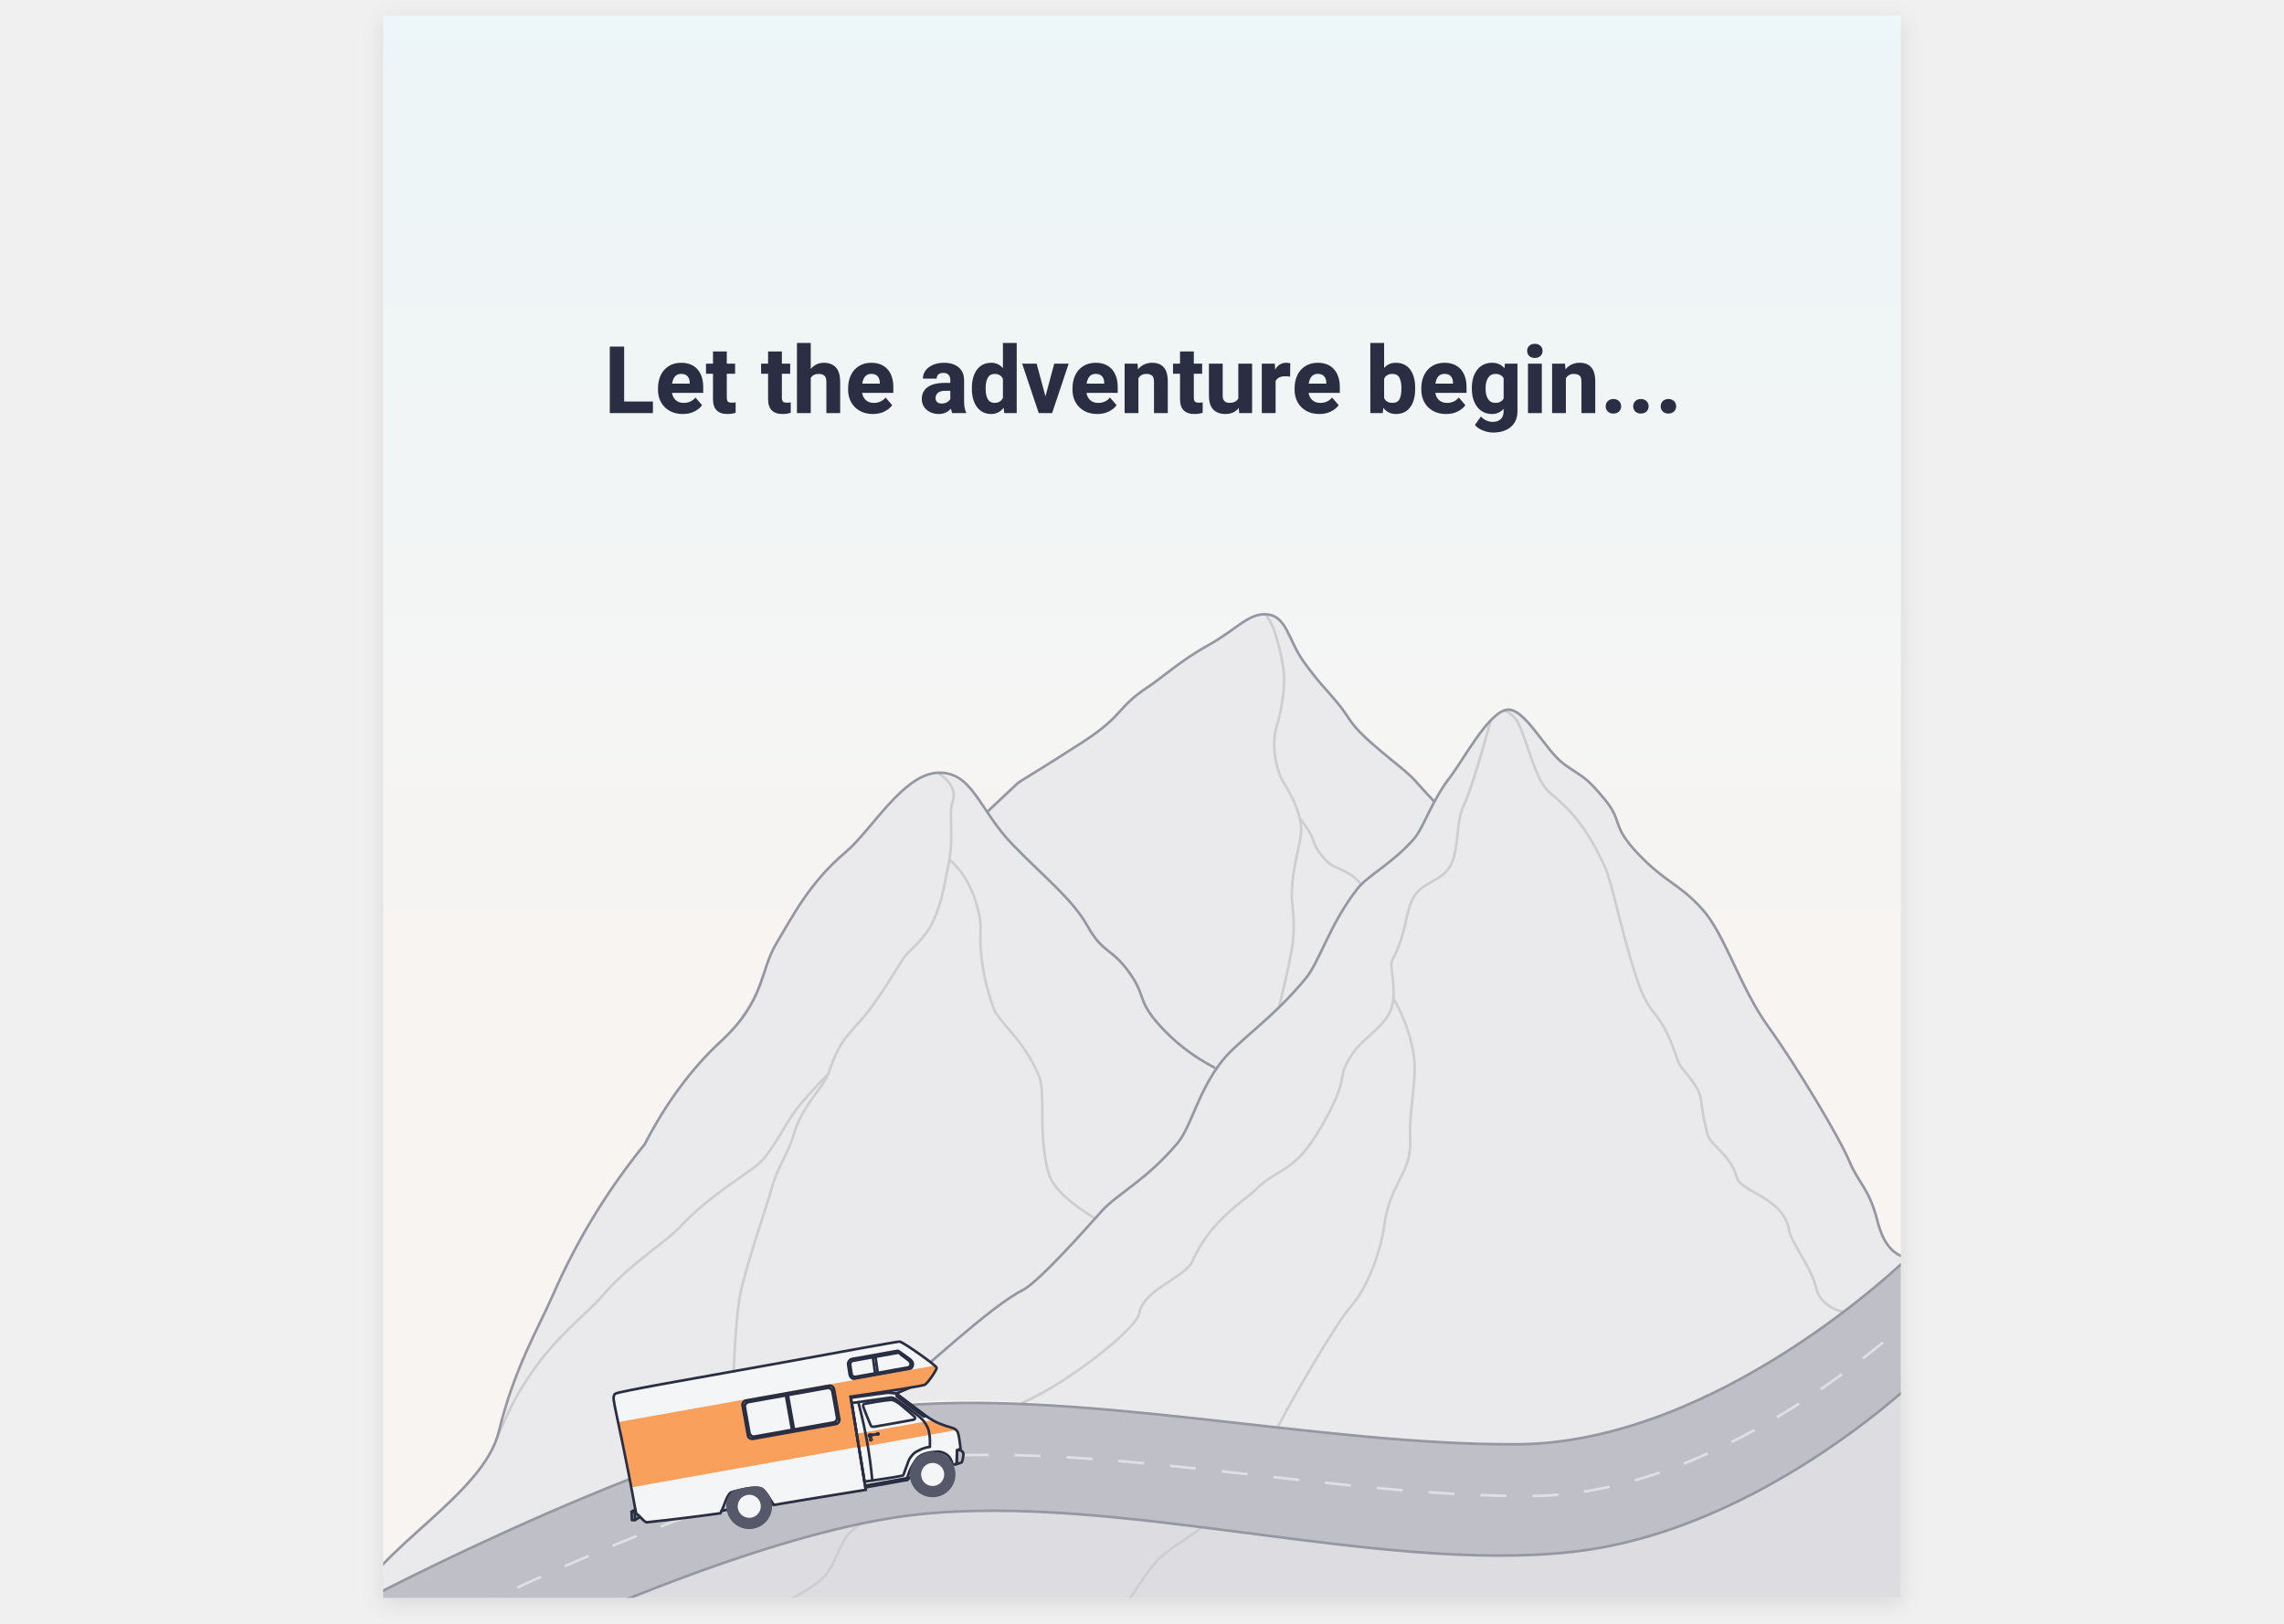
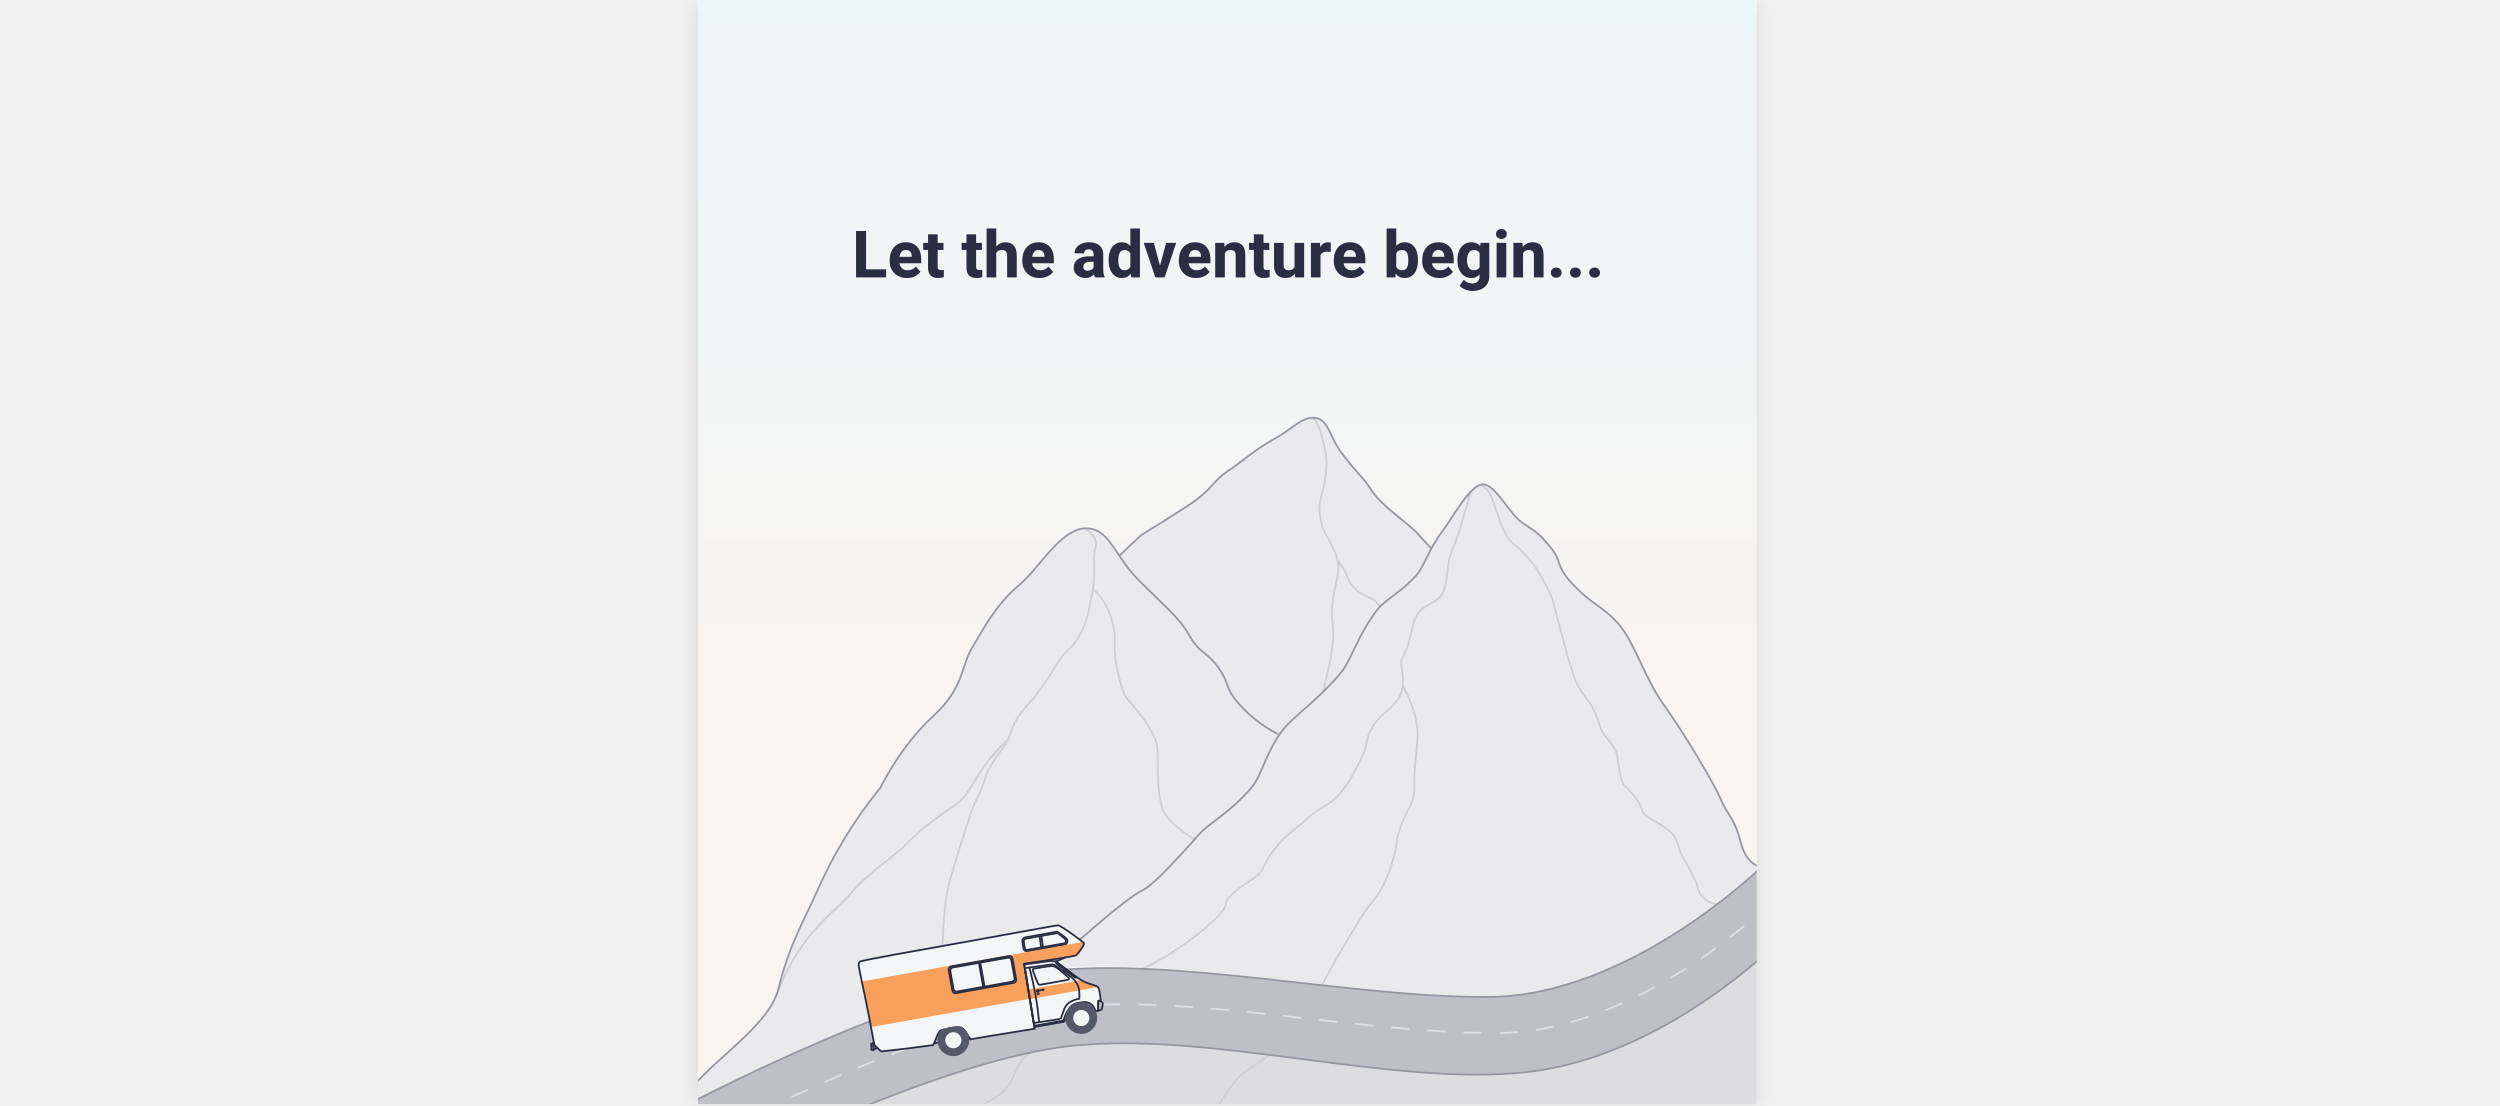
- <svg xmlns="http://www.w3.org/2000/svg" width="1440" height="1024" viewBox="0 0 600 625" fill="none">
+ <svg xmlns="http://www.w3.org/2000/svg" width="1440" height="637" viewBox="0 6 625 610" preserveAspectRatio="xMidYMid meet" fill="none">
  <g filter="url(#filter0_d)">
    <g clip-path="url(#clip0)">
      <rect x="8" y="6" width="584" height="609" fill="#F8F9FA" />
      <rect x="8" y="6" width="584" height="609" fill="url(#paint0_linear)" fill-opacity="0.5" />
      <path d="M8 605L592 530V615H8V605Z" fill="#DDDDE1" />
      <path d="M352 549C352 549 327.5 584 323.499 587.5C319.498 591 309.5 596.5 305.5 601C301.5 605.5 295.375 615.33 295.375 615.33" stroke="#CECED1" />
      <path d="M237 551C237 551 192.001 586 188 589.5C183.999 593 182 602 178 606.5C174 611 164.393 615.729 164.393 615.729" stroke="#CECED1" />
      <path d="M144.153 393.747C144.153 393.747 138.965 399.755 128.989 410.168C119.013 420.582 106.244 443.411 106.244 443.411L84.297 475.051L62.569 520.991L54.224 544.821L51.044 555.942L44.686 565.474C44.686 565.474 36.739 575.403 31.175 580.169C28.216 582.704 16.75 592.435 8.524 601.616C1.283 609.697 -3 617.503 -3 617.503C-3 617.503 125.043 552.063 200.461 540.849C242.235 534.637 318.485 545.218 365.774 550.778C413.063 556.339 448.827 559.119 479.029 550.778C491.166 547.426 517.155 539.397 538.004 527.345C569.034 509.409 593.873 484.054 593.873 484.054L586.687 480.258L579.903 461.434L563.274 431.23L550.955 410.18L538.004 391.344C538.004 391.344 523.933 360.931 516.456 351.293C508.979 341.655 490.918 330.467 485.331 323.258L481.81 313.245L477.35 306.837L471.081 299.767L458.995 291.617L449.418 278.801C449.418 278.801 442.867 266.802 432.137 278.801C428.592 282.765 426.204 287.309 423.395 291.617C417.701 300.347 413.063 308.108 413.063 308.108L399.949 295.001L385.172 283.607L375.595 271.992L361.402 253.695C361.402 253.695 357.085 240.184 350.855 237.548C345.419 235.248 340.48 237.548 337.288 240.752C334.095 243.956 306.563 260.447 306.563 260.447L280.225 283.607L251.494 302.03L240.2 313.245C240.2 313.245 235.441 304.037 230.345 300.829C224.613 297.221 216.956 296.218 211.989 300.829C211.989 300.829 179.268 334.472 174.48 339.678C169.691 344.885 156.922 366.913 156.922 366.913L151.335 381.732L144.153 393.747Z" fill="#EAEAEC" />
      <path d="M142.442 554.754C142.226 533.738 143.528 508.02 145.329 498.469C147.203 488.535 156.23 462.073 157.052 458.98C160.063 447.653 163.15 446.145 166.249 435.861C169.348 425.578 177.529 418.277 179.25 413.368C182.933 402.862 184.514 400.705 191.449 393.11C198.383 385.514 206.732 370.8 208.775 368.092C210.817 365.384 216.278 361.617 219.572 354.702C223.367 346.733 224.5 337.565 224.825 336.251C228.294 322.186 225.244 314.25 227.142 308.599C228.408 304.831 226.708 301.225 222.043 297.781" stroke="#CECED1" stroke-linecap="round" />
      <path d="M52.237 552.374C58.348 538.123 61.95 532.88 65.76 527.414C75.177 513.902 87.082 504.976 92.215 498.906C102.332 486.942 116.674 478.182 121.942 472.523C134.648 458.874 149.816 451.126 153.721 446.756C159.137 440.697 161.913 433.817 166.79 427.268C169.125 424.134 173.277 419.498 179.248 413.361" stroke="#CECED1" stroke-linecap="round" />
      <path d="M225.929 330.855C232.084 336.308 236.006 344.04 237.695 354.051C238.486 358.736 235.918 367.929 242.759 387.77C244.762 393.582 254.178 399.504 260.368 414.159C263.096 420.619 259.769 437.297 264.192 451.938C265.703 456.939 271.524 462.57 281.655 468.832" stroke="#CECED1" stroke-linecap="round" />
      <path d="M-3.471 617.752L-3.638 618.224L-2.696 618.558L-2.529 618.086L-3.471 617.752ZM73.245 498.597L72.787 498.397L73.245 498.597ZM108.635 440.43L109.023 440.745L109.056 440.705L109.079 440.659L108.635 440.43ZM138.023 400.737L137.684 400.37L138.023 400.737ZM159.217 363.262L158.788 363.006L159.217 363.262ZM185.786 328.151L185.464 327.768L185.786 328.151ZM294.925 374.084L295.33 373.791L294.925 374.084ZM306.666 394.552L307.039 394.22L306.666 394.552ZM327.462 411.259L327.905 411.491L328.369 410.606L327.927 410.373L327.462 411.259ZM-2.529 618.086C-0.701 612.929 3.269 607.71 8.347 602.377C13.42 597.049 19.549 591.657 25.659 586.135C31.758 580.621 37.833 574.981 42.752 569.187C47.67 563.395 51.467 557.411 52.97 551.2L51.998 550.965C50.548 556.956 46.865 562.799 41.99 568.54C37.118 574.278 31.089 579.878 24.988 585.393C18.897 590.899 12.729 596.325 7.622 601.688C2.52 607.047 -1.571 612.391 -3.471 617.752L-2.529 618.086ZM52.97 551.2C58.862 526.851 68.281 511.218 73.703 498.797L72.787 498.397C67.417 510.698 57.918 526.504 51.998 550.965L52.97 551.2ZM73.703 498.797C82.863 477.813 94.637 458.463 109.023 440.745L108.247 440.115C93.803 457.903 81.983 477.331 72.787 498.397L73.703 498.797ZM109.079 440.659C117.326 424.709 127.089 411.527 138.363 401.105L137.684 400.37C126.312 410.883 116.483 424.163 108.191 440.2L109.079 440.659ZM138.363 401.105C146.915 393.198 150.673 386.404 153.084 380.254C154.281 377.199 155.152 374.283 156.099 371.527C157.052 368.758 158.092 366.115 159.646 363.519L158.788 363.006C157.181 365.69 156.114 368.408 155.154 371.202C154.188 374.01 153.34 376.858 152.152 379.889C149.792 385.912 146.115 392.575 137.684 400.37L138.363 401.105ZM159.646 363.519C165.988 352.929 172.555 339.927 186.108 328.534L185.464 327.768C171.753 339.295 165.094 352.476 158.788 363.006L159.646 363.519ZM186.108 328.534C188.675 326.376 191.355 323.392 194.126 320.151C196.906 316.897 199.777 313.384 202.758 310.114C205.736 306.846 208.798 303.851 211.937 301.646C215.076 299.439 218.258 298.048 221.482 297.934L221.447 296.935C217.957 297.058 214.588 298.56 211.362 300.827C208.135 303.095 205.015 306.153 202.019 309.441C199.024 312.726 196.126 316.271 193.366 319.501C190.595 322.743 187.962 325.669 185.464 327.768L186.108 328.534ZM221.482 297.934C224.734 297.82 227.303 298.636 229.538 300.121C231.787 301.614 233.719 303.798 235.668 306.455C239.538 311.731 243.472 318.893 250.008 325.599L250.724 324.901C244.248 318.257 240.445 311.276 236.474 305.863C234.502 303.175 232.488 300.879 230.092 299.288C227.682 297.687 224.908 296.813 221.447 296.935L221.482 297.934ZM250.008 325.599C253.266 328.941 256.321 331.912 259.161 334.651C262.002 337.392 264.624 339.896 267.027 342.313C271.831 347.146 275.73 351.605 278.684 356.827L279.555 356.334C276.534 350.996 272.562 346.463 267.736 341.608C265.324 339.181 262.691 336.667 259.855 333.931C257.017 331.194 253.972 328.232 250.724 324.901L250.008 325.599ZM278.684 356.827C281.708 362.171 283.993 364.235 286.384 366.145C288.731 368.02 291.141 369.72 294.52 374.378L295.33 373.791C291.864 369.013 289.359 367.241 287.008 365.363C284.701 363.52 282.506 361.551 279.555 356.334L278.684 356.827ZM294.52 374.378C297.898 379.034 298.621 381.634 299.604 384.341C300.608 387.108 301.865 389.922 306.293 394.885L307.039 394.22C302.697 389.352 301.506 386.65 300.544 383.999C299.559 381.288 298.797 378.57 295.33 373.791L294.52 374.378ZM306.293 394.885C312.182 401.486 319.24 406.944 327.462 411.259L327.927 410.373C319.805 406.111 312.844 400.727 307.039 394.22L306.293 394.885Z" fill="#9597A2" />
      <path d="M360.982 315.291C363.603 318.725 365.188 321.299 365.739 323.014C366.085 324.091 367.189 327.997 371.947 332.243C373.336 333.483 376.678 334.451 380.468 336.762C381.359 337.306 382.595 338.457 384.175 340.215" stroke="#CECED1" stroke-linecap="round" />
      <path d="M347.52 236.615C348.631 237.946 349.552 239.451 350.284 241.129C350.534 241.704 353.717 250.153 354.608 259.122C354.828 261.326 354.863 269.812 351.639 280.23C350.895 282.636 349.836 290.166 353.303 298.967C354.25 301.371 360.295 308.9 361.246 318.328C361.732 323.15 357.838 332.875 357.622 344.091C357.552 347.742 359.047 353.883 358.074 362.349C357.555 366.866 355.815 375.157 352.854 387.221" stroke="#CECED1" stroke-linecap="round" />
      <path d="M240.466 312.455C246.168 307.065 250.049 303.415 252.111 301.507C253.113 300.578 261.216 295.996 277.303 285.545C293.389 275.093 290.095 272.415 302.472 264.315C307.679 260.908 314.955 254.159 325.613 248.281C336.27 242.403 341.33 235.511 348.56 236.526C355.79 237.541 356.357 246.605 362.338 254.857C368.319 263.108 369.683 263.895 375.092 270.383C380.501 276.871 379.451 278.324 388.868 286.489C398.285 294.654 402 296.96 405.406 300.82C407.676 303.393 409.99 305.923 412.347 308.409" stroke="#9597A2" stroke-linecap="square" />
      <path d="M396.809 384.399C400.381 390.578 402.869 397.184 404.273 404.218C406.379 414.769 402.613 425.874 403.213 438.703C403.812 451.533 395.577 454.893 393.217 471.673C391.842 481.446 387.133 495.321 380.099 503.199C375.409 508.452 360.331 533.868 352.263 549.192" stroke="#CECED1" stroke-linecap="round" />
      <path d="M439.7 273.554C441.482 274.179 443.754 276.139 444.928 278.64C448.376 285.981 451.352 299.188 455.694 303.874C460.037 308.56 468.438 312.319 478.189 333.799C480.874 339.715 484.985 360.651 490.522 377.08C496.059 393.509 498.932 386.564 506.18 408.254C507.383 411.854 512.937 415.81 514.832 421.877C515.332 423.477 514.996 425.964 517.597 436.596C518.61 440.735 526.537 444.368 528.993 453.426C530.444 458.778 546.87 460.829 549.011 473.568C549.798 478.251 557.886 488.43 559.382 495.573C560.38 500.336 564.654 503.959 570.265 504.945" stroke="#CECED1" stroke-linecap="round" />
      <path d="M253.711 540.064C271.475 532.344 298.053 511.352 298.991 505.404C300.397 496.481 316.713 491.611 319.431 485.364C326.294 469.584 339.749 461.895 343.399 458.211C352.621 448.902 358.276 452.365 369.122 433.466C379.968 414.568 374.879 416.014 379.595 407.744C384.31 399.475 392.452 396.369 395.565 389.115C398.678 381.86 395.004 371.959 396.193 369.769C402.613 357.946 401.098 348.778 405.758 343.596C410.418 338.413 417.432 338.505 419.782 330.581C422.133 322.657 420.84 316.255 423.957 309.688C426.035 305.309 429.434 294.578 434.154 277.493" stroke="#CECED1" stroke-linecap="round" />
      <path d="M198.155 541.283L197.77 541.602L198.41 542.371L198.794 542.051L198.155 541.283ZM253.964 496.647L254.187 497.094L253.964 496.647ZM284.367 466.308L283.993 465.976L284.367 466.308ZM313.703 439.931L314.087 440.252L313.703 439.931ZM330.859 408.321L330.466 408.012L330.859 408.321ZM362.815 376.821L363.2 377.14L362.815 376.821ZM382.813 342.184L383.207 342.491L382.813 342.184ZM404.617 322.913L404.241 322.584L404.617 322.913ZM418.498 299.188L418.101 298.884L418.498 299.188ZM477.941 307.534L478.325 307.214L477.941 307.534ZM491.001 328.737L491.362 328.391L491.001 328.737ZM515.479 349.822L515.109 350.158L515.479 349.822ZM583.058 470.114L582.573 470.238L583.058 470.114ZM593.804 484.604L594.284 484.744L594.565 483.784L594.085 483.644L593.804 484.604ZM198.794 542.051C207.464 534.842 218.378 525.051 228.571 516.358C238.798 507.637 248.285 500.034 254.187 497.094L253.741 496.199C247.706 499.204 238.121 506.9 227.923 515.597C217.691 524.323 206.829 534.07 198.155 541.283L198.794 542.051ZM254.187 497.094C255.278 496.551 256.724 495.5 258.514 493.973C260.311 492.44 262.479 490.405 265.018 487.872C270.095 482.805 276.67 475.727 284.74 466.64L283.993 465.976C275.928 475.056 269.368 482.118 264.311 487.164C261.783 489.688 259.635 491.703 257.865 493.212C256.087 494.729 254.717 495.713 253.741 496.199L254.187 497.094ZM284.74 466.64C287.795 463.201 292.054 460.258 297.144 456.311C302.212 452.38 308.03 447.504 314.087 440.252L313.319 439.611C307.327 446.786 301.571 451.613 296.531 455.521C291.512 459.413 287.128 462.445 283.993 465.976L284.74 466.64ZM314.087 440.252C315.467 438.599 316.642 436.524 317.771 434.181C318.899 431.839 319.998 429.192 321.213 426.401C323.648 420.803 326.575 414.556 331.251 408.631L330.466 408.012C325.706 414.043 322.738 420.389 320.296 426.002C319.072 428.816 317.987 431.428 316.87 433.747C315.753 436.064 314.621 438.052 313.319 439.611L314.087 440.252ZM331.251 408.631C334.252 404.829 338.983 400.869 344.634 395.871C350.266 390.889 356.76 384.917 363.2 377.14L362.429 376.503C356.04 384.219 349.592 390.151 343.972 395.122C338.37 400.076 333.539 404.119 330.466 408.012L331.251 408.631ZM363.2 377.14C366.111 373.624 368.439 368.364 371.353 362.346C374.281 356.298 377.831 349.405 383.207 342.491L382.418 341.877C376.976 348.877 373.389 355.846 370.453 361.911C367.502 368.005 365.241 373.107 362.429 376.503L363.2 377.14ZM383.207 342.491C385.218 339.905 388.509 337.522 392.431 334.538C396.327 331.573 400.781 328.056 404.993 323.242L404.241 322.584C400.098 327.317 395.712 330.785 391.825 333.742C387.964 336.681 384.53 339.161 382.418 341.877L383.207 342.491ZM404.993 323.242C405.979 322.117 406.888 320.644 407.805 318.947C408.723 317.249 409.666 315.292 410.707 313.197C412.794 308.995 415.299 304.183 418.895 299.492L418.101 298.884C414.443 303.656 411.903 308.54 409.811 312.752C408.762 314.864 407.832 316.794 406.925 318.472C406.018 320.15 405.151 321.544 404.241 322.584L404.993 323.242ZM418.895 299.492C420.239 297.738 421.806 295.357 423.499 292.761C425.197 290.158 427.028 287.331 428.914 284.66C430.801 281.987 432.731 279.488 434.623 277.54C436.526 275.58 438.338 274.234 439.979 273.785L439.715 272.82C437.806 273.343 435.839 274.852 433.906 276.843C431.96 278.846 429.995 281.395 428.097 284.083C426.198 286.773 424.356 289.618 422.662 292.215C420.963 294.82 419.418 297.166 418.101 298.884L418.895 299.492ZM439.979 273.785C441.524 273.362 443.192 273.974 445.021 275.393C446.842 276.805 448.719 278.938 450.64 281.337C451.597 282.534 452.559 283.787 453.525 285.042C454.49 286.295 455.46 287.549 456.429 288.737C458.36 291.105 460.315 293.249 462.261 294.63L462.839 293.814C461.011 292.517 459.128 290.464 457.204 288.105C456.245 286.929 455.283 285.685 454.318 284.432C453.353 283.18 452.385 281.918 451.42 280.712C449.496 278.308 447.556 276.093 445.634 274.603C443.72 273.118 441.719 272.271 439.715 272.82L439.979 273.785ZM462.261 294.63C464.156 295.974 465.603 296.92 466.818 297.72C468.035 298.521 469.01 299.169 469.979 299.925C471.91 301.432 473.843 303.388 477.556 307.854L478.325 307.214C474.601 302.735 472.612 300.712 470.594 299.137C469.589 298.353 468.582 297.684 467.368 296.885C466.152 296.085 464.718 295.147 462.839 293.814L462.261 294.63ZM477.556 307.854C479.394 310.064 480.444 311.769 481.157 313.255C481.875 314.752 482.252 316.025 482.757 317.439C483.774 320.288 485.219 323.411 490.639 329.082L491.362 328.391C486.029 322.811 484.664 319.806 483.699 317.103C483.213 315.741 482.806 314.382 482.058 312.823C481.305 311.252 480.207 309.478 478.325 307.214L477.556 307.854ZM490.639 329.082C496.047 334.741 499.944 337.546 503.602 340.173C507.245 342.79 510.641 345.223 515.109 350.158L515.85 349.487C511.309 344.471 507.843 341.988 504.186 339.361C500.545 336.746 496.707 333.984 491.362 328.391L490.639 329.082ZM515.109 350.158C519.553 355.067 523.129 362.467 526.997 370.635C530.85 378.773 534.98 387.638 540.522 395.349L541.334 394.765C535.855 387.142 531.764 378.365 527.901 370.207C524.052 362.079 520.414 354.528 515.85 349.487L515.109 350.158ZM540.522 395.349C546.022 403 552.882 413.702 558.839 423.62C564.803 433.547 569.841 442.651 571.714 447.115L572.636 446.728C570.731 442.188 565.657 433.026 559.697 423.105C553.731 413.175 546.856 402.447 541.334 394.765L540.522 395.349ZM571.714 447.115C573.621 451.661 575.546 454.27 577.359 457.286C579.17 460.298 580.927 463.8 582.573 470.238L583.542 469.99C581.87 463.452 580.074 459.86 578.217 456.771C576.362 453.686 574.506 451.186 572.636 446.728L571.714 447.115ZM582.573 470.238C583.69 474.606 585.179 477.816 587.055 480.128C588.939 482.449 591.196 483.844 593.804 484.604L594.085 483.644C591.66 482.937 589.58 481.652 587.832 479.498C586.076 477.335 584.638 474.273 583.542 469.99L582.573 470.238Z" fill="#9597A2" />
      <path d="M199.759 541.684C125.19 549.649 -3 617.919 -3 617.919L6.537 659.281C6.537 659.281 134.893 591.762 212.78 583.024C290.668 574.287 390.412 605.663 465.517 597.322C540.623 588.982 602.615 526.626 602.615 526.626L594.348 484.451C594.348 484.451 521.828 555.452 444.413 555.907C366.998 556.362 274.328 533.719 199.759 541.684Z" fill="#BFC0C7" stroke="#9597A2" stroke-linejoin="round" />
      <path d="M5.742 637.436C5.742 637.436 132.978 569.582 206.991 561.666C281.005 553.75 372.985 576.255 449.824 575.802C526.662 575.35 598.642 504.782 598.642 504.782" stroke="white" stroke-opacity="0.5" stroke-dasharray="10 10" />
      <path d="M187.877 537.984L201.654 536.057L205.419 536.294L205.848 536.672L211.497 540.962L216.97 545.142L221.494 547.783L227.995 549.976L228.75 550.688L229.393 552L230.222 557.447L228.827 558.167L228.669 563.446L227.085 563.728L226.912 562.756L225.975 560.933L224.552 559.651L222.596 558.809L220.592 558.759L217.368 559.178L214.923 560.178L213.311 561.532L211.124 564.947L209.472 568.895L209.607 569.654L193.532 572.524L190.772 555.194L187.877 537.984Z" fill="#F4F5F6" />
      <path d="M209.492 568.922L211.333 564.534L212.978 561.952L214.118 560.683L215.859 559.698L218.211 559.059L221.674 558.66L223.236 559.055L224.504 559.644L225.73 560.616L226.647 562.239L226.8 562.745L226.444 562.95L224.78 561.193L222.454 559.775L219.261 559.31L216.627 559.78L214.696 560.752L212.779 562.599L211.516 564.94L211.103 568.353L209.609 569.575L209.492 568.922Z" fill="#BFC0C7" />
      <path d="M142.119 574.271L142.668 574.267L140.581 581.066L138.313 581.471L139.683 577.966L140.462 576.166L141.289 574.905L142.119 574.271Z" fill="#BFC0C7" />
      <path d="M156.529 576.511L157.402 577.797L158.29 579.253L157.106 578.602L156.529 576.511Z" fill="#BFC0C7" />
      <path d="M228.879 558.283L229.951 558.217L230.777 558.618L231.229 559.305L231.24 560.338L231.007 561.586L230.761 562.759L228.722 563.483L228.879 558.283Z" fill="#BFC0C7" />
      <path d="M187.82 537.492L210.292 534.202L207.909 535.286L205.531 536.306L203.773 536.181L202.015 536.056L187.904 537.963L187.82 537.492Z" fill="#BFC0C7" />
      <path d="M104.715 581.826L105.107 581.646L105.251 582.451L106.904 583.88L104.905 585.005L104.715 581.826Z" fill="#8F929D" />
      <path d="M103.544 581.862L104.971 581.059L105.066 581.591L104.761 581.817L104.832 583.451L104.807 585.07L103.706 585.062L103.544 581.862Z" fill="#BFC0C7" />
      <path d="M99.056 550.609L97.029 540.736L96.671 538.292L96.782 537.065L97.291 536.394L98.698 536.002L101.029 535.508L113.646 533.067L142.952 527.758L171.054 522.742L199.213 517.606L206.767 516.367L211.326 519.033L219.411 524.91L220.799 526.355L220.689 527.236L219.338 529.609L216.486 532.908L202.374 535.427L187.85 537.659L193.662 573.431L158.331 579.215L156.722 576.712L153.874 573.16L152.75 572.671L141.972 574.329L141.296 574.857L140.312 576.381L138.865 579.899L137.786 582.48L123.286 584.316L109.286 585.963L108.234 585.263L106.757 583.671L105.309 582.425L104.375 577.623L102.305 566.017L99.056 550.609Z" fill="#F4F5F6" />
      <path d="M196.458 522.47L197.292 528.56" stroke="#2A2E43" stroke-linecap="square" />
      <path d="M197.463 522.291L198.297 528.381" stroke="#2A2E43" stroke-linecap="square" />
      <path fill-rule="evenodd" clip-rule="evenodd" d="M188.768 523.78C194.557 522.747 200.347 521.714 206.136 520.68C206.197 520.669 207.065 521.276 208.74 522.501C209.9 523.357 210.538 523.877 210.653 524.061C210.826 524.339 210.963 524.517 210.963 525.105C210.962 525.711 210.527 526.229 209.93 526.335L189.755 529.937C189.049 530.063 188.375 529.594 188.249 528.889C188.247 528.876 188.245 528.864 188.243 528.851L187.71 525.247C187.608 524.553 188.076 523.904 188.768 523.78Z" stroke="#2A2E43" />
      <path fill-rule="evenodd" clip-rule="evenodd" d="M188.539 523.038L205.859 519.946C206.039 519.914 206.224 519.955 206.372 520.061L209.209 522.074C209.227 522.087 209.245 522.099 209.264 522.111C210.353 522.831 211.082 523.448 211.453 523.963C212.093 524.852 211.89 526.091 210.999 526.731C210.757 526.904 210.48 527.021 210.188 527.073L189.81 530.711C188.734 530.903 187.706 530.188 187.515 529.114C187.512 529.098 187.509 529.082 187.507 529.065L186.929 525.281C186.768 524.222 187.482 523.226 188.539 523.038Z" stroke="#2A2E43" />
      <path d="M104.877 585.073L106.837 583.908" stroke="#2A2E43" stroke-linecap="round" />
      <path d="M103.642 581.845L104.975 581.042" stroke="#2A2E43" stroke-linecap="square" />
      <path d="M104.765 581.801L105.06 581.607" stroke="#2A2E43" stroke-linecap="square" />
      <path d="M104.693 581.803L103.642 581.843C103.608 581.844 103.581 581.872 103.582 581.907L103.697 585.052C103.699 585.087 103.727 585.113 103.761 585.112L104.812 585.073C104.846 585.071 104.873 585.043 104.872 585.009L104.757 581.863C104.756 581.829 104.727 581.802 104.693 581.803Z" stroke="#2A2E43" />
      <path fill-rule="evenodd" clip-rule="evenodd" d="M98.364 547.368L220.257 525.61L220.966 526.417C220.958 526.696 220.912 526.936 220.829 527.137C220.746 527.337 220.585 527.593 220.346 527.906C219.965 528.545 219.645 529.056 219.385 529.439C219.124 529.823 218.714 530.387 218.155 531.132C217.784 531.694 217.487 532.092 217.264 532.324C217.041 532.557 216.768 532.754 216.445 532.916C216.275 533.05 215.748 533.211 214.866 533.401C213.985 533.591 212.667 533.826 210.913 534.107L187.843 537.576L191.049 556.874L184.465 558.049L182.637 547.798C183.013 547.542 183.251 547.318 183.351 547.124C183.451 546.931 183.506 546.587 183.517 546.092L181.393 534.176C181.046 533.88 180.794 533.665 180.637 533.532C180.48 533.398 180.211 533.323 179.831 533.307L147.402 539.095C146.995 539.25 146.735 539.42 146.621 539.604C146.508 539.787 146.366 540.072 146.197 540.459C147.049 545.733 147.757 549.705 148.321 552.375C148.37 552.605 148.584 553.1 149.084 553.418C149.241 553.517 149.547 553.602 150.001 553.672L151.664 563.904L103.454 572.51L98.364 547.368Z" fill="#FAA05D" />
      <path d="M183.065 547.965L149.392 553.976L151.179 564.002L184.852 557.991L183.065 547.965Z" fill="#FAA05D" />
      <path fill-rule="evenodd" clip-rule="evenodd" d="M97.292 536.452C98.45 535.585 128.732 530.383 157.436 525.199C182.689 520.638 206.259 516.242 206.797 516.388C208.539 516.857 220.809 525.537 220.966 526.417C221.122 527.296 217.57 532.27 216.507 532.941C215.799 533.389 206.244 534.934 187.843 537.576L193.707 573.43C174.418 576.543 162.633 578.482 158.352 579.246C157.439 578.133 155.129 573.585 153.499 572.931C150.532 571.741 142.561 574.203 142.425 574.224C140.184 574.563 139.255 580.129 137.747 582.452C128.031 583.805 118.535 584.969 109.258 585.945C107.675 585.065 107.517 584.178 105.296 582.448C101.098 558.901 98.065 546.344 97.29 542.076C96.871 539.773 96.134 537.319 97.292 536.452Z" stroke="#2A2E43" />
      <path d="M205.527 536.338L210.499 534.181" stroke="#2A2E43" stroke-linecap="square" />
      <path fill-rule="evenodd" clip-rule="evenodd" d="M228.807 558.241C229.48 558.137 229.981 558.163 230.31 558.318C230.804 558.55 231.086 558.928 231.248 559.376C231.355 559.675 231.291 560.357 231.056 561.422C230.902 562.051 230.801 562.475 230.751 562.693C230.702 562.91 230.015 563.178 228.69 563.494L228.807 558.241Z" stroke="#2A2E43" />
      <path d="M226.333 563.032L226.818 562.757" stroke="#2A2E43" stroke-linecap="square" />
      <path d="M138.322 581.485L140.697 581.061" stroke="#2A2E43" stroke-linecap="square" />
      <path fill-rule="evenodd" clip-rule="evenodd" d="M190.231 551.858L219.413 546.649L223.627 548.609C225.288 549.05 226.493 549.415 227.243 549.704C227.992 549.993 228.419 550.24 228.522 550.447L191.094 557.128L190.231 551.858Z" fill="#FAA05D" />
      <path fill-rule="evenodd" clip-rule="evenodd" d="M187.987 537.996C196.288 536.83 200.872 536.205 201.74 536.124C202.607 536.042 203.827 536.121 205.399 536.361L216.592 544.831C218.733 546.306 220.59 547.355 222.164 547.977C223.738 548.599 225.32 549.127 226.91 549.563C227.926 549.857 228.628 550.362 229.016 551.08C229.405 551.797 229.787 553.944 230.165 557.52L228.807 558.241L228.69 563.494L227.039 563.789C226.919 562.875 226.648 562.059 226.229 561.34C225.599 560.261 223.588 558.387 220.488 558.779C219.204 558.941 216.725 559.095 214.82 560.259C213.659 560.969 213.321 561.352 211.973 563.497C211.074 564.927 210.38 566.461 209.892 568.099L209.532 568.948L193.473 571.814L187.987 537.996Z" stroke="#2A2E43" />
      <path fill-rule="evenodd" clip-rule="evenodd" d="M188.31 540.029C197.51 538.707 202.443 538.014 203.107 537.952C203.772 537.889 204.433 538.057 205.091 538.454C209.393 541.502 212.172 543.548 213.427 544.592C215.31 546.157 215.735 546.448 216.836 548.219C217.936 549.989 217.974 550.866 218.233 552.323C218.493 553.781 218.376 556.858 218.376 556.858C218.376 556.858 216.18 557.196 214.418 558.107C212.656 559.019 212.411 559.05 211.187 560.577C209.964 562.103 209.911 563.258 209.442 564.314C208.973 565.371 208.358 567.402 208.166 567.801C208.039 568.068 203.049 568.891 193.199 570.273L188.31 540.029Z" stroke="#2A2E43" />
      <path fill-rule="evenodd" clip-rule="evenodd" d="M207.985 541.416C210.746 543.74 212.247 545.046 212.488 545.337C212.85 545.774 212.667 546.342 212.143 546.435C211.619 546.529 198.082 549.016 196.949 549.148C195.817 549.279 195.743 548.866 195.5 548.37C195.258 547.873 192.927 542.115 192.775 541.549C192.622 540.983 192.583 540.473 193.329 540.313C194.075 540.153 201.455 538.889 203.243 538.823C204.435 538.779 206.016 539.644 207.985 541.416Z" stroke="#2A2E43" />
      <path d="M209.579 569.549L209.543 568.992" stroke="#2A2E43" stroke-linecap="square" />
      <path d="M193.581 572.499L209.652 569.63L211.106 568.368" stroke="#2A2E43" stroke-linecap="square" />
      <path d="M190.854 539.756C192.188 544.828 193.301 549.861 194.192 554.857C195.082 559.852 195.755 564.834 196.211 569.804" stroke="#2A2E43" stroke-linecap="square" />
      <path fill-rule="evenodd" clip-rule="evenodd" d="M205.808 536.681C205.65 536.859 205.56 537.084 205.536 537.355C205.581 537.609 215.522 544.886 215.834 545.098C216.042 545.239 216.413 545.23 216.947 545.071L211.756 541.172L205.808 536.681Z" stroke="#2A2E43" stroke-linecap="square" />
      <path d="M158.309 579.234L157.085 578.622" stroke="#2A2E43" stroke-linecap="round" />
      <ellipse rx="4.964" ry="4.891" transform="matrix(0.984439 -0.175724 0.175515 0.984477 148.852 579.794)" fill="#F4F5F6" />
      <path fill-rule="evenodd" clip-rule="evenodd" d="M147.667 573.018C149.199 572.745 150.655 572.552 151.942 572.683C152.196 572.709 152.422 572.691 152.745 572.783C153.084 572.88 153.518 573.087 153.636 573.066C154.844 574.09 156.612 575.97 157.031 578.318C157.832 582.815 154.829 587.112 150.323 587.917C145.816 588.721 141.513 585.728 140.712 581.231C140.231 578.535 140.642 576.681 142.803 574.128C143.338 574.033 145.862 573.34 147.667 573.018ZM148.004 574.913C145.314 575.394 143.521 577.959 144 580.644C144.478 583.329 147.047 585.116 149.738 584.636C152.428 584.155 154.221 581.59 153.742 578.905C153.264 576.22 150.695 574.433 148.004 574.913Z" fill="#555869" stroke="#555869" />
      <ellipse rx="4.964" ry="4.891" transform="matrix(0.984439 -0.175724 0.175515 0.984477 219.45 567.505)" fill="#F4F5F6" />
      <path fill-rule="evenodd" clip-rule="evenodd" d="M217.985 559.381C222.492 558.577 226.795 561.57 227.597 566.067C228.398 570.564 225.395 574.861 220.889 575.666C216.382 576.47 212.079 573.477 211.278 568.98C210.476 564.483 213.479 560.185 217.985 559.381ZM218.57 562.662C215.88 563.142 214.087 565.708 214.566 568.393C215.044 571.078 217.613 572.865 220.304 572.384C222.994 571.904 224.787 569.338 224.308 566.654C223.83 563.969 221.261 562.182 218.57 562.662Z" fill="#555869" stroke="#555869" />
      <path d="M195.325 552.501C195.828 552.39 196.254 552.304 196.602 552.242C196.951 552.179 197.55 552.083 198.4 551.952" stroke="#2A2E43" stroke-linecap="round" />
      <path d="M195.288 552.649C195.381 552.632 195.445 552.558 195.431 552.482C195.418 552.407 195.332 552.359 195.239 552.375C195.147 552.392 195.083 552.466 195.096 552.542C195.11 552.617 195.196 552.665 195.288 552.649Z" fill="#2A2E43" />
      <path d="M198.466 551.705L198.131 551.765C198.08 551.774 198.047 551.822 198.056 551.872L198.094 552.085C198.103 552.135 198.151 552.169 198.201 552.16L198.536 552.1C198.587 552.091 198.62 552.043 198.611 551.993L198.573 551.78C198.564 551.73 198.516 551.696 198.466 551.705Z" stroke="#2A2E43" />
      <path d="M195.582 552.095L195.095 552.181C194.944 552.208 194.843 552.353 194.87 552.504L194.913 552.747C194.94 552.898 195.085 552.998 195.236 552.971L195.723 552.884C195.874 552.857 195.975 552.713 195.948 552.562L195.905 552.319C195.878 552.168 195.734 552.067 195.582 552.095Z" stroke="#2A2E43" />
      <path d="M195.724 554.389C195.901 554.357 196.018 554.189 195.987 554.013C195.956 553.837 195.787 553.719 195.61 553.751C195.434 553.782 195.316 553.951 195.348 554.127C195.379 554.303 195.548 554.42 195.724 554.389Z" stroke="#2A2E43" />
      <path d="M195.675 554.116C195.701 554.111 195.717 554.087 195.713 554.062C195.709 554.037 195.684 554.02 195.659 554.024C195.634 554.029 195.617 554.053 195.622 554.078C195.626 554.103 195.65 554.12 195.675 554.116Z" fill="#2A2E43" stroke="#2A2E43" />
      <path fill-rule="evenodd" clip-rule="evenodd" d="M148.57 539.671L178.894 534.258C179.819 534.093 180.702 534.707 180.866 535.63L182.632 545.535C182.797 546.457 182.18 547.339 181.256 547.504L150.931 552.917C150.007 553.082 149.123 552.468 148.959 551.545L147.193 541.641C147.029 540.718 147.645 539.836 148.57 539.671ZM162.971 537.1L165.332 550.347L162.971 537.1ZM163.732 536.964L166.093 550.211L163.732 536.964ZM147.673 539.047L179.52 533.363C180.444 533.197 181.328 533.812 181.492 534.735L183.529 546.158C183.693 547.081 183.077 547.963 182.152 548.128L150.306 553.813C149.381 553.978 148.498 553.364 148.333 552.441L146.297 541.017C146.132 540.094 146.748 539.212 147.673 539.047Z" stroke="#2A2E43" />
      <path d="M111.799 154.553V159H98.932H95.205V133.406H100.725V154.553H111.799ZM131.152 151.213H119.129C119.328 152.396 119.82 153.34 120.605 154.043C121.391 154.734 122.398 155.08 123.629 155.08C124.543 155.08 125.387 154.91 126.16 154.57C126.945 154.219 127.613 153.697 128.164 153.006L130.713 155.941C130.045 156.902 129.066 157.711 127.777 158.367C126.5 159.023 125 159.352 123.277 159.352C121.332 159.352 119.639 158.941 118.197 158.121C116.768 157.301 115.666 156.188 114.893 154.781C114.131 153.375 113.75 151.822 113.75 150.123V149.455C113.75 147.557 114.107 145.863 114.822 144.375C115.537 142.887 116.568 141.727 117.916 140.895C119.264 140.051 120.857 139.629 122.697 139.629C124.49 139.629 126.02 140.01 127.285 140.771C128.551 141.533 129.512 142.617 130.168 144.023C130.824 145.418 131.152 147.064 131.152 148.963V151.213ZM125.949 147.24C125.926 146.209 125.639 145.395 125.088 144.797C124.549 144.199 123.74 143.9 122.662 143.9C121.654 143.9 120.863 144.234 120.289 144.902C119.727 145.57 119.357 146.49 119.182 147.662H125.949V147.24ZM142.156 154.992C142.73 154.992 143.223 154.951 143.633 154.869V158.859C142.719 159.188 141.676 159.352 140.504 159.352C136.777 159.352 134.914 157.453 134.914 153.656V143.848H132.225V139.98H134.914V135.27H140.223V139.98H143.422V143.848H140.223V153.041C140.223 153.791 140.369 154.307 140.662 154.588C140.955 154.857 141.453 154.992 142.156 154.992ZM163.355 154.992C163.93 154.992 164.422 154.951 164.832 154.869V158.859C163.918 159.188 162.875 159.352 161.703 159.352C157.977 159.352 156.113 157.453 156.113 153.656V143.848H153.424V139.98H156.113V135.27H161.422V139.98H164.621V143.848H161.422V153.041C161.422 153.791 161.568 154.307 161.861 154.588C162.154 154.857 162.652 154.992 163.355 154.992ZM177.541 139.629C179.533 139.629 181.08 140.221 182.182 141.404C183.295 142.588 183.852 144.48 183.852 147.082V159H178.543V147.047C178.543 145.898 178.297 145.09 177.805 144.621C177.324 144.152 176.586 143.918 175.59 143.918C174.172 143.918 173.152 144.434 172.531 145.465V159H167.223V132H172.531V142.02C173.164 141.246 173.902 140.654 174.746 140.244C175.602 139.834 176.533 139.629 177.541 139.629ZM204.312 151.213H192.289C192.488 152.396 192.98 153.34 193.766 154.043C194.551 154.734 195.559 155.08 196.789 155.08C197.703 155.08 198.547 154.91 199.32 154.57C200.105 154.219 200.773 153.697 201.324 153.006L203.873 155.941C203.205 156.902 202.227 157.711 200.938 158.367C199.66 159.023 198.16 159.352 196.438 159.352C194.492 159.352 192.799 158.941 191.357 158.121C189.928 157.301 188.826 156.188 188.053 154.781C187.291 153.375 186.91 151.822 186.91 150.123V149.455C186.91 147.557 187.268 145.863 187.982 144.375C188.697 142.887 189.729 141.727 191.076 140.895C192.424 140.051 194.018 139.629 195.857 139.629C197.65 139.629 199.18 140.01 200.445 140.771C201.711 141.533 202.672 142.617 203.328 144.023C203.984 145.418 204.312 147.064 204.312 148.963V151.213ZM199.109 147.24C199.086 146.209 198.799 145.395 198.248 144.797C197.709 144.199 196.9 143.9 195.822 143.9C194.814 143.9 194.023 144.234 193.449 144.902C192.887 145.57 192.518 146.49 192.342 147.662H199.109V147.24ZM231.541 154.307C231.541 155.385 231.605 156.258 231.734 156.926C231.863 157.594 232.057 158.186 232.314 158.701V159H226.988C226.754 158.543 226.584 157.975 226.479 157.295C225.271 158.666 223.684 159.352 221.715 159.352C220.52 159.352 219.43 159.105 218.445 158.613C217.461 158.121 216.682 157.441 216.107 156.574C215.545 155.707 215.264 154.729 215.264 153.639C215.264 151.635 216.008 150.094 217.496 149.016C218.984 147.926 221.176 147.381 224.07 147.381H226.232V146.309C226.232 145.43 226.01 144.75 225.564 144.27C225.119 143.777 224.451 143.531 223.561 143.531C222.752 143.531 222.119 143.725 221.662 144.111C221.217 144.486 220.994 145.025 220.994 145.729H215.686C215.686 144.592 216.02 143.561 216.688 142.635C217.367 141.709 218.322 140.977 219.553 140.438C220.795 139.898 222.225 139.629 223.842 139.629C225.342 139.629 226.672 139.881 227.832 140.385C228.992 140.889 229.9 141.645 230.557 142.652C231.213 143.66 231.541 144.891 231.541 146.344V154.307ZM222.91 155.326C223.684 155.326 224.363 155.162 224.949 154.834C225.535 154.494 225.963 154.084 226.232 153.604V150.422H224.211C222.98 150.422 222.061 150.691 221.451 151.23C220.854 151.758 220.555 152.449 220.555 153.305C220.555 153.902 220.766 154.389 221.188 154.764C221.621 155.139 222.195 155.326 222.91 155.326ZM251.791 132V159H247.01L246.746 156.961C245.504 158.555 243.898 159.352 241.93 159.352C240.395 159.352 239.064 158.941 237.939 158.121C236.826 157.289 235.977 156.146 235.391 154.693C234.816 153.24 234.529 151.582 234.529 149.719V149.35C234.529 147.416 234.816 145.717 235.391 144.252C235.977 142.787 236.826 141.65 237.939 140.842C239.064 140.033 240.406 139.629 241.965 139.629C243.77 139.629 245.275 140.314 246.482 141.686V132H251.791ZM243.283 155.062C244.771 155.062 245.838 154.43 246.482 153.164V145.816C245.873 144.551 244.818 143.918 243.318 143.918C242.111 143.918 241.227 144.41 240.664 145.395C240.113 146.379 239.838 147.697 239.838 149.35V149.719C239.838 151.348 240.107 152.648 240.646 153.621C241.197 154.582 242.076 155.062 243.283 155.062ZM271.777 139.98L265.414 159H262.074H260.264L253.883 139.98H259.455L262.848 152.549L266.223 139.98H271.777ZM290.656 151.213H278.633C278.832 152.396 279.324 153.34 280.109 154.043C280.895 154.734 281.902 155.08 283.133 155.08C284.047 155.08 284.891 154.91 285.664 154.57C286.449 154.219 287.117 153.697 287.668 153.006L290.217 155.941C289.549 156.902 288.57 157.711 287.281 158.367C286.004 159.023 284.504 159.352 282.781 159.352C280.836 159.352 279.143 158.941 277.701 158.121C276.271 157.301 275.17 156.188 274.396 154.781C273.635 153.375 273.254 151.822 273.254 150.123V149.455C273.254 147.557 273.611 145.863 274.326 144.375C275.041 142.887 276.072 141.727 277.42 140.895C278.768 140.051 280.361 139.629 282.201 139.629C283.994 139.629 285.523 140.01 286.789 140.771C288.055 141.533 289.016 142.617 289.672 144.023C290.328 145.418 290.656 147.064 290.656 148.963V151.213ZM285.453 147.24C285.43 146.209 285.143 145.395 284.592 144.797C284.053 144.199 283.244 143.9 282.166 143.9C281.158 143.9 280.367 144.234 279.793 144.902C279.23 145.57 278.861 146.49 278.686 147.662H285.453V147.24ZM303.928 139.629C305.838 139.629 307.314 140.203 308.357 141.352C309.4 142.488 309.922 144.352 309.922 146.941V159H304.613V146.924C304.613 145.799 304.373 145.02 303.893 144.586C303.412 144.141 302.668 143.918 301.66 143.918C300.969 143.918 300.365 144.064 299.85 144.357C299.346 144.65 298.936 145.066 298.619 145.605V159H293.311V139.98H298.285L298.461 142.178C299.129 141.346 299.926 140.713 300.852 140.279C301.777 139.846 302.803 139.629 303.928 139.629ZM321.875 154.992C322.449 154.992 322.941 154.951 323.352 154.869V158.859C322.438 159.188 321.395 159.352 320.223 159.352C316.496 159.352 314.633 157.453 314.633 153.656V143.848H311.943V139.98H314.633V135.27H319.941V139.98H323.141V143.848H319.941V153.041C319.941 153.791 320.088 154.307 320.381 154.588C320.674 154.857 321.172 154.992 321.875 154.992ZM342.371 139.98V159H337.396L337.256 157.014C336.658 157.764 335.926 158.344 335.059 158.754C334.191 159.152 333.201 159.352 332.088 159.352C330.107 159.352 328.555 158.777 327.43 157.629C326.316 156.48 325.76 154.699 325.76 152.285V139.98H331.051V152.32C331.051 153.258 331.279 153.949 331.736 154.395C332.205 154.84 332.85 155.062 333.67 155.062C335.299 155.062 336.43 154.494 337.062 153.357V139.98H342.371ZM355.467 139.629C355.736 139.629 356.023 139.652 356.328 139.699C356.633 139.734 356.879 139.781 357.066 139.84L356.996 144.973C356.316 144.879 355.689 144.832 355.115 144.832C353.217 144.832 351.98 145.459 351.406 146.713V159H346.098V139.98H351.09L351.248 142.283C351.717 141.428 352.309 140.771 353.023 140.314C353.75 139.857 354.564 139.629 355.467 139.629ZM376.121 151.213H364.098C364.297 152.396 364.789 153.34 365.574 154.043C366.359 154.734 367.367 155.08 368.598 155.08C369.512 155.08 370.355 154.91 371.129 154.57C371.914 154.219 372.582 153.697 373.133 153.006L375.682 155.941C375.014 156.902 374.035 157.711 372.746 158.367C371.469 159.023 369.969 159.352 368.246 159.352C366.301 159.352 364.607 158.941 363.166 158.121C361.736 157.301 360.635 156.188 359.861 154.781C359.1 153.375 358.719 151.822 358.719 150.123V149.455C358.719 147.557 359.076 145.863 359.791 144.375C360.506 142.887 361.537 141.727 362.885 140.895C364.232 140.051 365.826 139.629 367.666 139.629C369.459 139.629 370.988 140.01 372.254 140.771C373.52 141.533 374.48 142.617 375.137 144.023C375.793 145.418 376.121 147.064 376.121 148.963V151.213ZM370.918 147.24C370.895 146.209 370.607 145.395 370.057 144.797C369.518 144.199 368.709 143.9 367.631 143.9C366.623 143.9 365.832 144.234 365.258 144.902C364.695 145.57 364.326 146.49 364.15 147.662H370.918V147.24ZM397.689 139.629C399.318 139.629 400.689 140.039 401.803 140.859C402.916 141.668 403.748 142.799 404.299 144.252C404.85 145.693 405.125 147.369 405.125 149.279V149.648C405.125 151.582 404.85 153.281 404.299 154.746C403.748 156.199 402.922 157.33 401.82 158.139C400.719 158.947 399.354 159.352 397.725 159.352C395.697 159.352 394.08 158.561 392.873 156.979L392.627 159H387.863V132H393.172V141.633C394.32 140.297 395.826 139.629 397.689 139.629ZM399.816 149.279C399.816 147.627 399.559 146.32 399.043 145.359C398.539 144.398 397.643 143.918 396.354 143.918C394.807 143.918 393.746 144.539 393.172 145.781V153.199C393.734 154.441 394.807 155.062 396.389 155.062C397.689 155.062 398.586 154.6 399.078 153.674C399.57 152.748 399.816 151.406 399.816 149.648V149.279ZM424.883 151.213H412.859C413.059 152.396 413.551 153.34 414.336 154.043C415.121 154.734 416.129 155.08 417.359 155.08C418.273 155.08 419.117 154.91 419.891 154.57C420.676 154.219 421.344 153.697 421.895 153.006L424.443 155.941C423.775 156.902 422.797 157.711 421.508 158.367C420.23 159.023 418.73 159.352 417.008 159.352C415.062 159.352 413.369 158.941 411.928 158.121C410.498 157.301 409.396 156.188 408.623 154.781C407.861 153.375 407.48 151.822 407.48 150.123V149.455C407.48 147.557 407.838 145.863 408.553 144.375C409.268 142.887 410.299 141.727 411.646 140.895C412.994 140.051 414.588 139.629 416.428 139.629C418.221 139.629 419.75 140.01 421.016 140.771C422.281 141.533 423.242 142.617 423.898 144.023C424.555 145.418 424.883 147.064 424.883 148.963V151.213ZM419.68 147.24C419.656 146.209 419.369 145.395 418.818 144.797C418.279 144.199 417.471 143.9 416.393 143.9C415.385 143.9 414.594 144.234 414.02 144.902C413.457 145.57 413.088 146.49 412.912 147.662H419.68V147.24ZM444.482 139.98V158.314C444.482 160.025 444.096 161.496 443.322 162.727C442.549 163.957 441.459 164.889 440.053 165.521C438.658 166.166 437.035 166.488 435.184 166.488C433.895 166.488 432.582 166.23 431.246 165.715C429.91 165.211 428.867 164.496 428.117 163.57L430.42 160.318C431.006 160.963 431.686 161.467 432.459 161.83C433.232 162.193 434.07 162.375 434.973 162.375C436.297 162.375 437.322 162.018 438.049 161.303C438.787 160.6 439.156 159.604 439.156 158.314V157.365C437.984 158.689 436.473 159.352 434.621 159.352C433.074 159.352 431.715 158.941 430.543 158.121C429.383 157.289 428.486 156.141 427.854 154.676C427.232 153.211 426.922 151.559 426.922 149.719V149.35C426.922 147.428 427.232 145.734 427.854 144.27C428.486 142.805 429.383 141.668 430.543 140.859C431.715 140.039 433.086 139.629 434.656 139.629C436.719 139.629 438.324 140.332 439.473 141.738L439.666 139.98H444.482ZM435.957 155.062C437.434 155.062 438.5 154.518 439.156 153.428V145.535C438.512 144.457 437.457 143.918 435.992 143.918C434.773 143.918 433.836 144.422 433.18 145.43C432.535 146.438 432.213 147.744 432.213 149.35V149.719C432.213 151.301 432.529 152.59 433.162 153.586C433.795 154.57 434.727 155.062 435.957 155.062ZM451.162 132.334C452.053 132.334 452.768 132.592 453.307 133.107C453.857 133.611 454.133 134.262 454.133 135.059C454.133 135.855 453.857 136.512 453.307 137.027C452.768 137.531 452.053 137.783 451.162 137.783C450.283 137.783 449.568 137.531 449.018 137.027C448.479 136.512 448.209 135.855 448.209 135.059C448.209 134.262 448.479 133.611 449.018 133.107C449.568 132.592 450.283 132.334 451.162 132.334ZM448.525 159V139.98H453.852V159H448.525ZM468.424 139.629C470.334 139.629 471.811 140.203 472.854 141.352C473.896 142.488 474.418 144.352 474.418 146.941V159H469.109V146.924C469.109 145.799 468.869 145.02 468.389 144.586C467.908 144.141 467.164 143.918 466.156 143.918C465.465 143.918 464.861 144.064 464.346 144.357C463.842 144.65 463.432 145.066 463.115 145.605V159H457.807V139.98H462.781L462.957 142.178C463.625 141.346 464.422 140.713 465.348 140.279C466.273 139.846 467.299 139.629 468.424 139.629ZM481.396 153.568C481.982 153.568 482.504 153.691 482.961 153.938C483.418 154.184 483.77 154.523 484.016 154.957C484.262 155.379 484.385 155.854 484.385 156.381C484.385 156.908 484.262 157.389 484.016 157.822C483.77 158.244 483.418 158.578 482.961 158.824C482.504 159.07 481.982 159.193 481.396 159.193C480.811 159.193 480.289 159.07 479.832 158.824C479.387 158.578 479.041 158.244 478.795 157.822C478.549 157.389 478.426 156.908 478.426 156.381C478.426 155.854 478.549 155.379 478.795 154.957C479.041 154.523 479.387 154.184 479.832 153.938C480.289 153.691 480.811 153.568 481.396 153.568ZM491.979 153.568C492.564 153.568 493.086 153.691 493.543 153.938C494 154.184 494.352 154.523 494.598 154.957C494.844 155.379 494.967 155.854 494.967 156.381C494.967 156.908 494.844 157.389 494.598 157.822C494.352 158.244 494 158.578 493.543 158.824C493.086 159.07 492.564 159.193 491.979 159.193C491.393 159.193 490.871 159.07 490.414 158.824C489.969 158.578 489.623 158.244 489.377 157.822C489.131 157.389 489.008 156.908 489.008 156.381C489.008 155.854 489.131 155.379 489.377 154.957C489.623 154.523 489.969 154.184 490.414 153.938C490.871 153.691 491.393 153.568 491.979 153.568ZM502.561 153.568C503.146 153.568 503.668 153.691 504.125 153.938C504.582 154.184 504.934 154.523 505.18 154.957C505.426 155.379 505.549 155.854 505.549 156.381C505.549 156.908 505.426 157.389 505.18 157.822C504.934 158.244 504.582 158.578 504.125 158.824C503.668 159.07 503.146 159.193 502.561 159.193C501.975 159.193 501.453 159.07 500.996 158.824C500.551 158.578 500.205 158.244 499.959 157.822C499.713 157.389 499.59 156.908 499.59 156.381C499.59 155.854 499.713 155.379 499.959 154.957C500.205 154.523 500.551 154.184 500.996 153.938C501.453 153.691 501.975 153.568 502.561 153.568Z" fill="#2A2E43" />
    </g>
  </g>
  <defs>
    <filter id="filter0_d" x="0" y="0" width="600" height="625" filterUnits="userSpaceOnUse" color-interpolation-filters="sRGB">
      <feFlood flood-opacity="0" result="BackgroundImageFix" />
      <feColorMatrix in="SourceAlpha" type="matrix" values="0 0 0 0 0 0 0 0 0 0 0 0 0 0 0 0 0 0 127 0" />
      <feOffset dy="2" />
      <feGaussianBlur stdDeviation="4" />
      <feColorMatrix type="matrix" values="0 0 0 0 0 0 0 0 0 0 0 0 0 0 0 0 0 0 0.1 0" />
      <feBlend mode="normal" in2="BackgroundImageFix" result="effect1_dropShadow" />
      <feBlend mode="normal" in="SourceGraphic" in2="effect1_dropShadow" result="shape" />
    </filter>
    <linearGradient id="paint0_linear" x1="300" y1="6" x2="300" y2="615" gradientUnits="userSpaceOnUse">
      <stop stop-color="#00B2D9" stop-opacity="0.09" />
      <stop offset="0.609" stop-color="#FAA05D" stop-opacity="0.1" />
    </linearGradient>
    <clipPath id="clip0">
      <rect x="8" y="6" width="584" height="609" fill="white" />
    </clipPath>
  </defs>
</svg>
